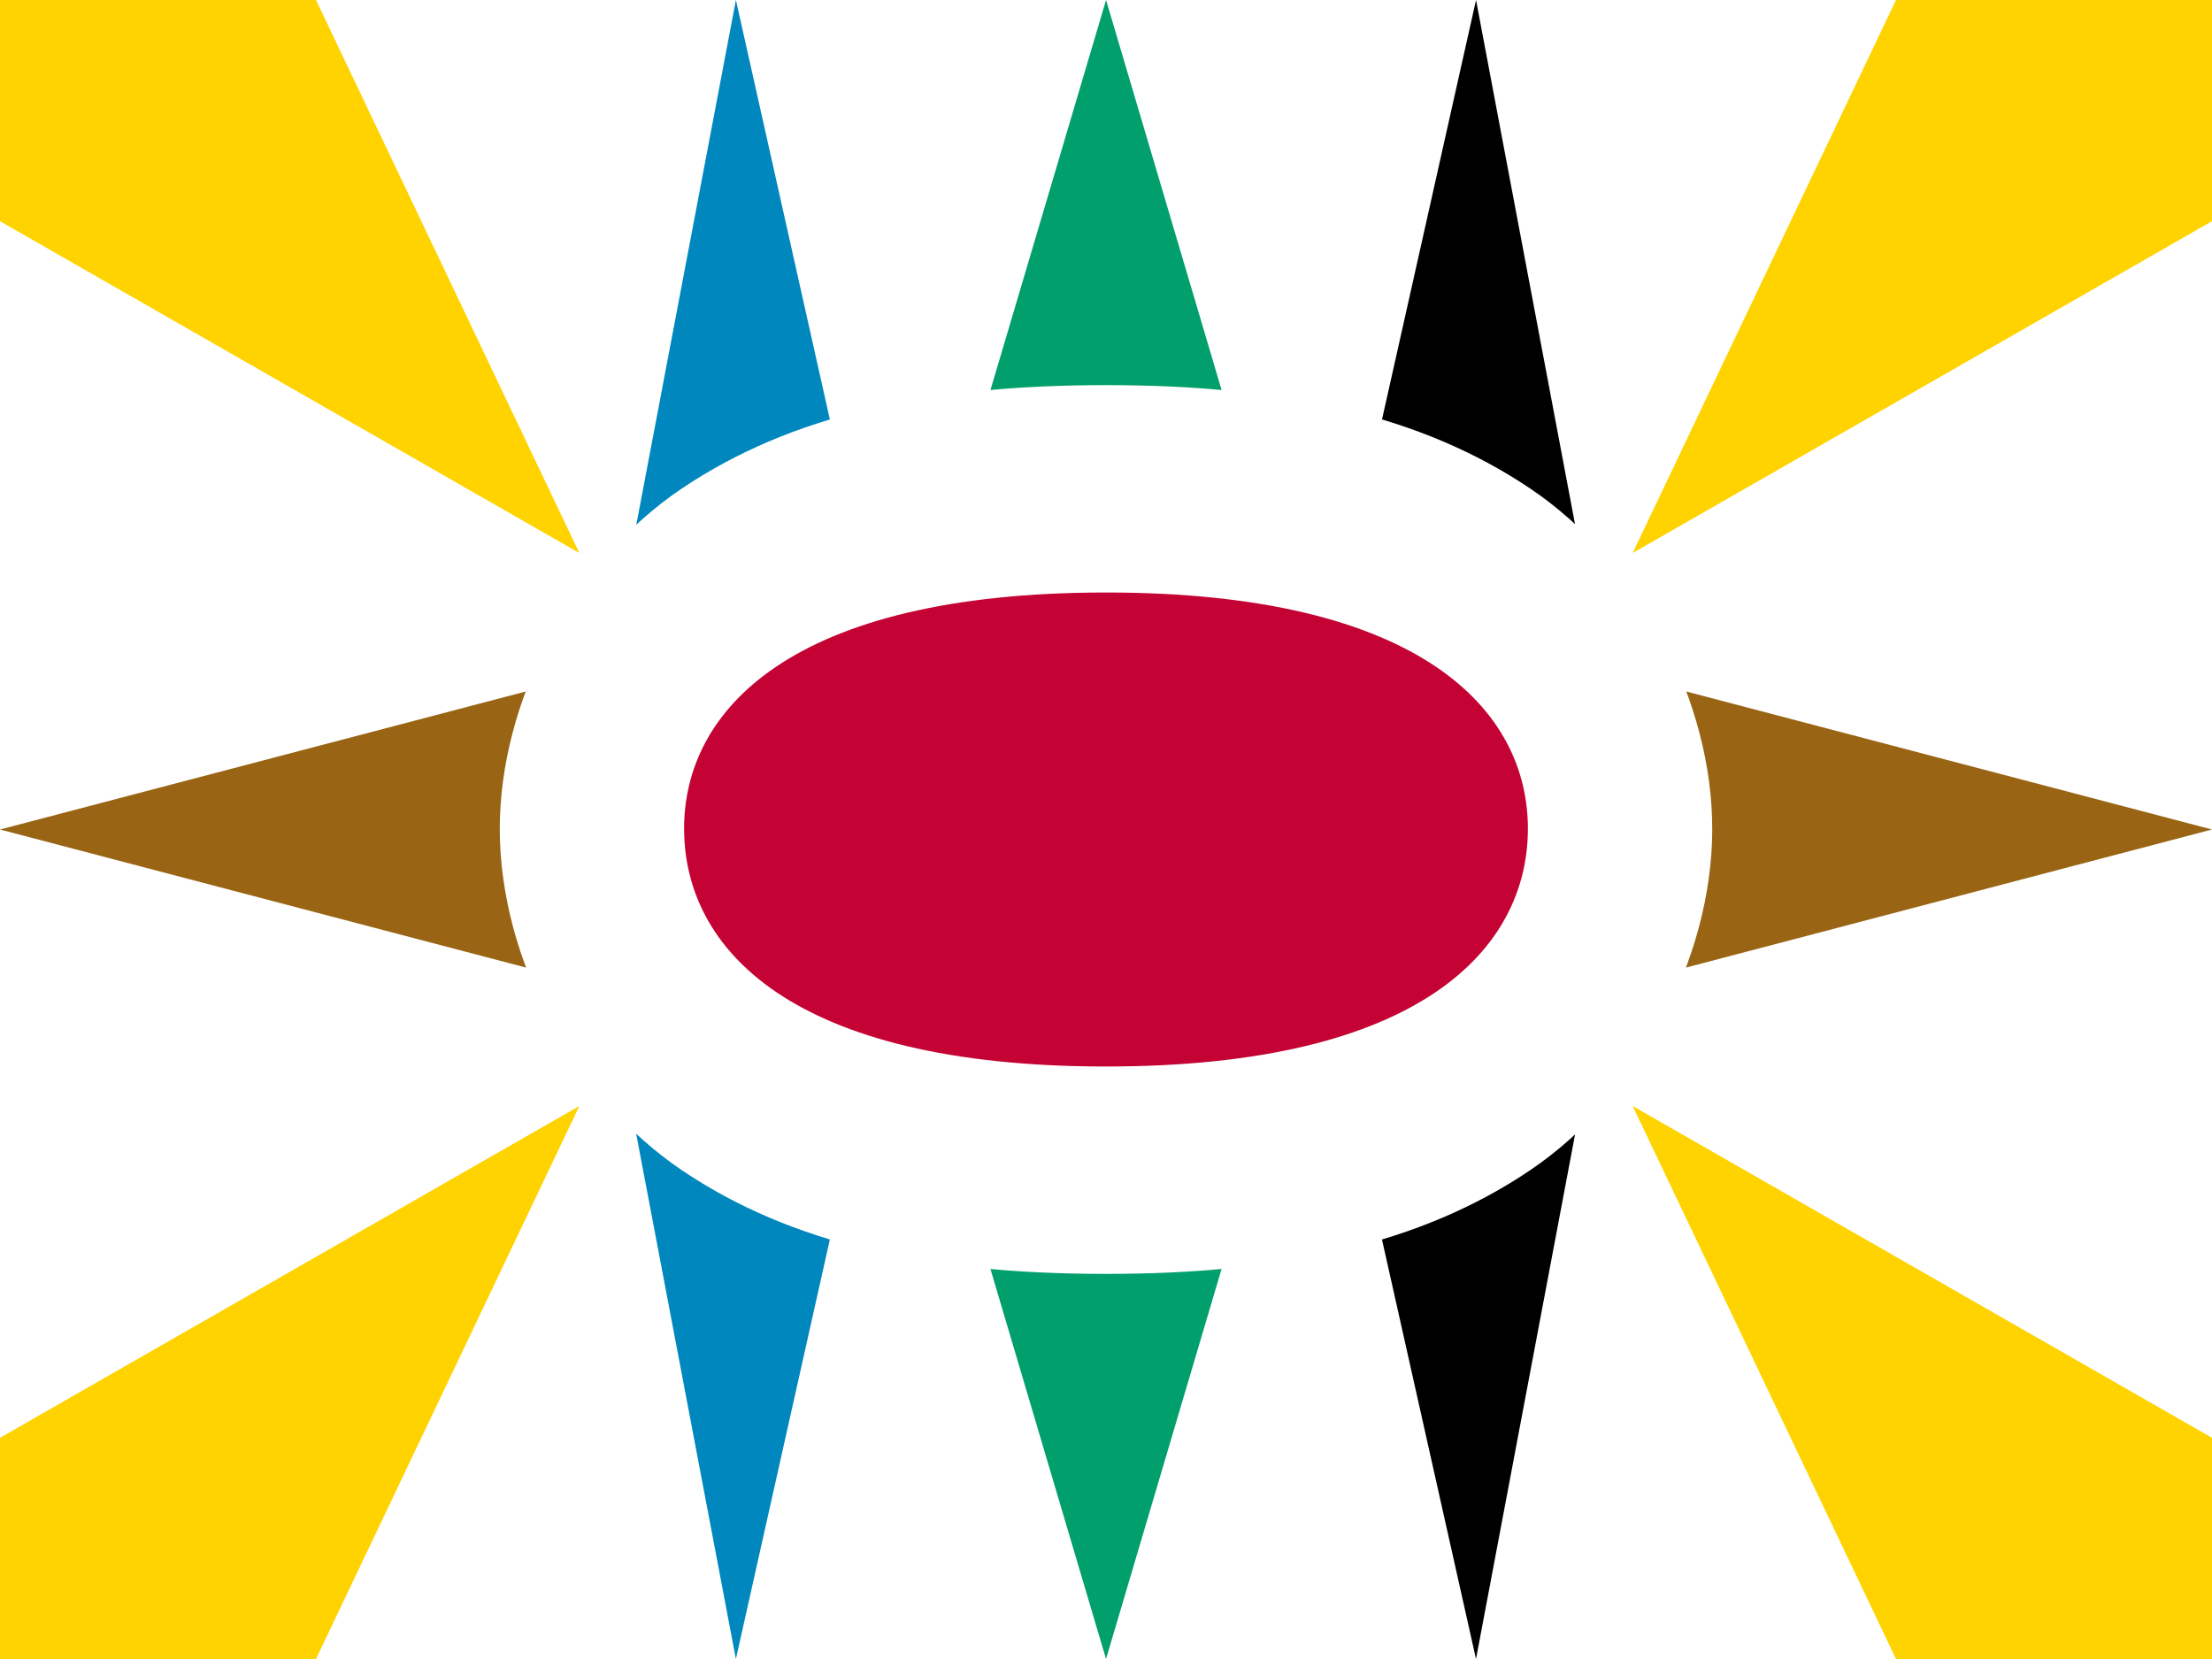
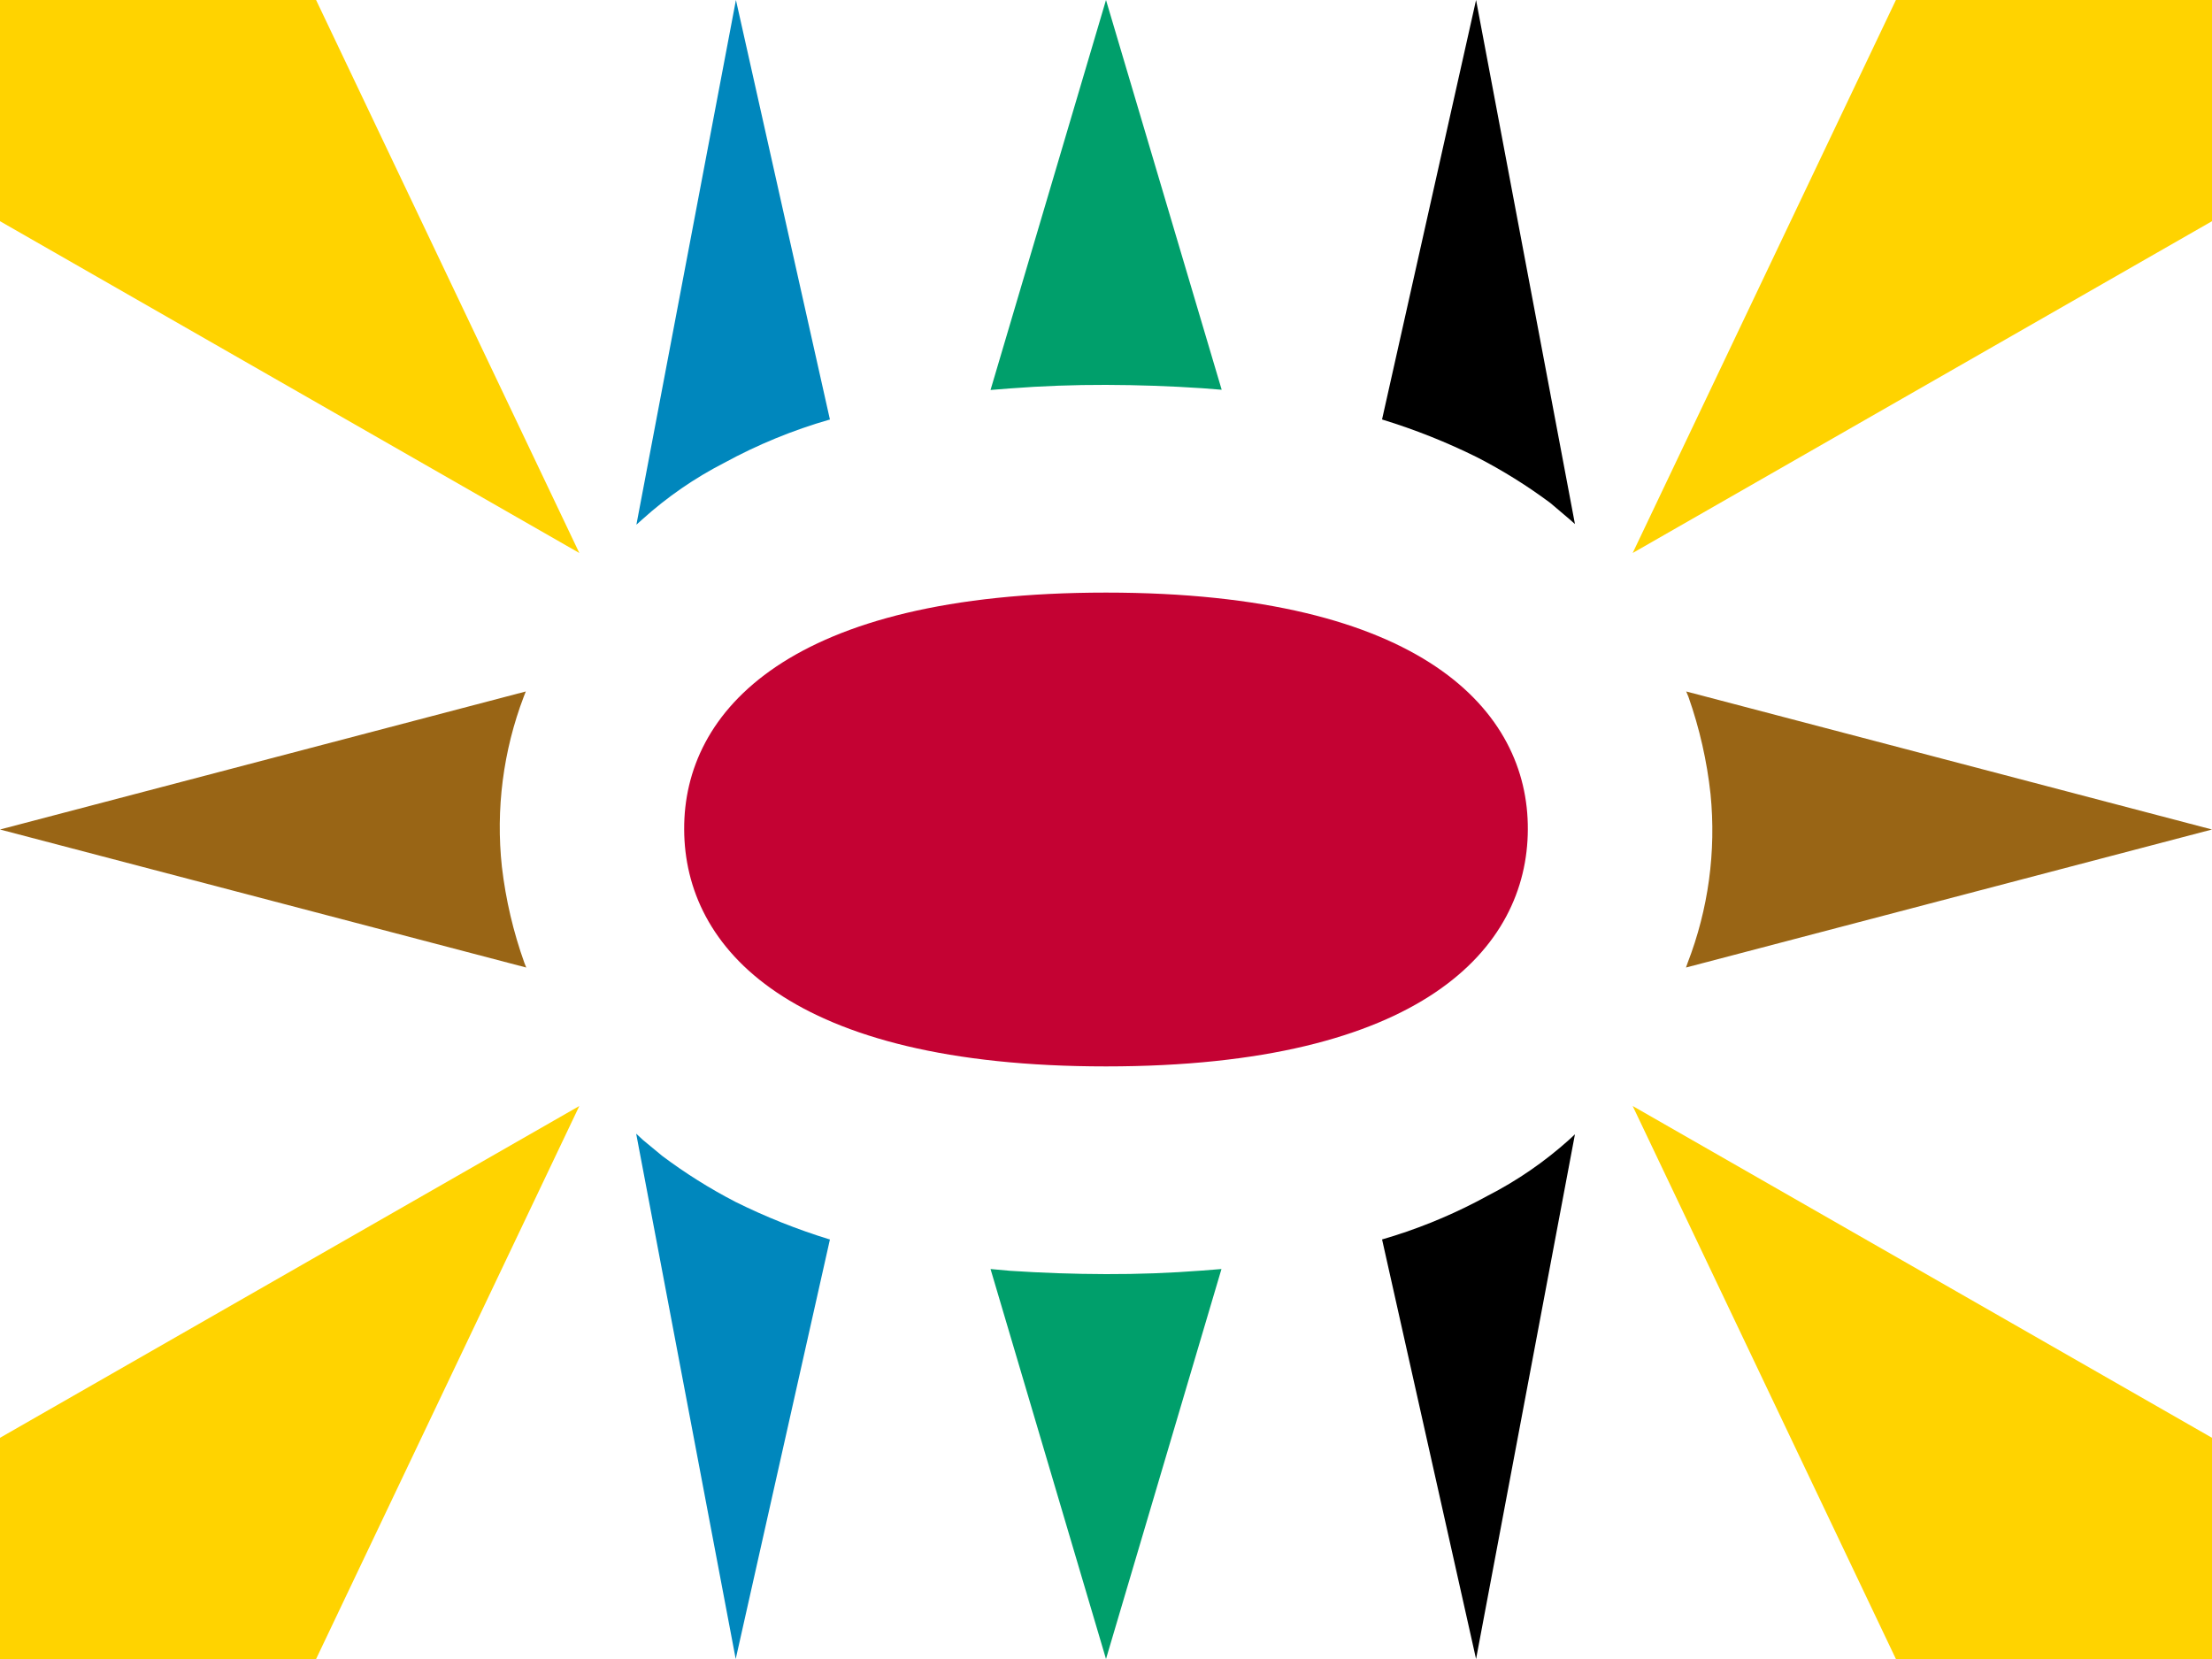
- <svg xmlns="http://www.w3.org/2000/svg" version="1.1" id="svg1" width="1000" height="750" viewBox="0 0 1000 750" xml:space="preserve">
-   <defs id="defs1">
-     <clipPath id="clipPath18" clipPathUnits="userSpaceOnUse">
-       <path style="clip-rule:evenodd" id="path16" d="M 0,1.2207e-4 H 1080 V 540 H 0 Z" />
-     </clipPath>
-     <clipPath id="clipPath36" clipPathUnits="userSpaceOnUse">
-       <path style="clip-rule:evenodd" id="path34" d="M -3.0518e-5,540 H 1080 V 6.1035e-5 H -6.1035e-5" />
-     </clipPath>
-     <clipPath id="clipPath46" clipPathUnits="userSpaceOnUse">
-       <path style="clip-rule:evenodd" id="path44" d="M -6.1035e-5,540 H 1080 V 6.1035e-5 H -6.1035e-5" />
-     </clipPath>
-     <clipPath id="c" clipPathUnits="userSpaceOnUse">
-       <path stroke-width=".265" d="M182 65c-.931 7.879-2.006 14.862-2 23 .037 50.12 20.351 93.802 53 110 32.649-16.198 52.963-59.88 53-110 .006-8.138-1.069-15.121-2-23-21.899 9.982-40.682 5.573-51 0-10.318 5.573-29.101 9.982-51 0z" id="path1" />
-     </clipPath>
-     <clipPath id="a" clipPathUnits="userSpaceOnUse">
-       <path stroke-width=".265" d="M48.154 17.198c-.246 2.085-.531 3.932-.529 6.085.01 13.261 5.385 24.819 14.023 29.104 8.638-4.286 14.013-15.843 14.023-29.104.002-2.153-.283-4.001-.529-6.085-5.794 2.641-10.764 1.475-13.494 0-2.73 1.475-7.7 2.641-13.494 0z" id="path2" />
-     </clipPath>
-   </defs>
-   <rect style="font-variation-settings:normal;vector-effect:none;fill:#ffffff;fill-opacity:1;stroke:none;stroke-width:6.681;stroke-linecap:butt;stroke-linejoin:miter;stroke-miterlimit:4;stroke-dasharray:none;stroke-dashoffset:0;stroke-opacity:1;-inkscape-stroke:none;paint-order:stroke fill markers;stop-color:#000000" id="rect2046" width="1000" height="750" x="0" y="0" rx="0" ry="0" />
-   <path style="fill:#ffd300;fill-opacity:1;stroke-width:9.02;stop-color:#000000" d="M 142.857,0 261.905,250 0,100 V 0 Z" id="path513" />
-   <path style="fill:#ffd300;fill-opacity:1;stroke-width:9.02;stop-color:#000000" d="M 857.143,0 738.095,250 1000,100 V 0 Z" id="path513-3" />
-   <path style="fill:#ffd300;fill-opacity:1;stroke-width:9.02;stop-color:#000000" d="M 142.857,750 261.905,500 0,650 V 750 Z" id="path513-3-6" />
-   <path style="fill:#ffd300;fill-opacity:1;stroke-width:9.02;stop-color:#000000" d="M 857.143,750 738.095,500 1000,650 V 750 Z" id="path513-3-7" />
-   <path id="path1927" style="fill:#009f6b;fill-opacity:1;stroke-width:9.02;stop-color:#000000" d="m 500.023,0 -52.256,176.323 c 2.922,-0.262 5.826,-0.537 8.805,-0.751 4.612,-0.33 9.294,-0.603 14.046,-0.82 4.753,-0.217 9.577,-0.38 14.473,-0.487 4.896,-0.107 9.866,-0.157 14.909,-0.157 5.043,0 10.013,0.05 14.909,0.157 4.896,0.107 9.72,0.27 14.473,0.487 4.753,0.217 9.434,0.49 14.046,0.82 2.987,0.214 5.898,0.492 8.828,0.754 z" />
-   <path id="path1924" style="fill:#0087bd;fill-opacity:1;stroke-width:9.02;stop-color:#000000" d="M 332.689,0 287.653,237.242 c 0.929,-0.863 1.854,-1.733 2.799,-2.574 1.409,-1.254 2.836,-2.481 4.281,-3.684 1.445,-1.203 2.906,-2.383 4.385,-3.534 1.479,-1.151 2.976,-2.273 4.489,-3.369 1.513,-1.096 3.042,-2.165 4.587,-3.204 1.545,-1.04 3.102,-2.06 4.671,-3.062 1.569,-1.001 3.152,-1.985 4.746,-2.948 1.594,-0.963 3.199,-1.905 4.818,-2.831 1.619,-0.925 3.249,-1.833 4.893,-2.721 1.644,-0.888 3.301,-1.76 4.971,-2.611 1.67,-0.851 3.353,-1.683 5.049,-2.498 1.696,-0.815 3.404,-1.613 5.127,-2.391 1.722,-0.779 3.459,-1.538 5.208,-2.281 1.749,-0.743 3.513,-1.468 5.29,-2.175 1.777,-0.708 3.566,-1.4 5.371,-2.073 1.805,-0.673 3.623,-1.328 5.456,-1.967 1.833,-0.638 3.682,-1.256 5.544,-1.86 1.862,-0.604 3.738,-1.191 5.628,-1.761 0.067,-0.02 0.135,-0.038 0.202,-0.059 z" />
-   <path id="path1930" style="fill:#000000;stroke-width:9.02;stop-color:#000000" d="M 667.285,0 624.782,189.624 c 0.084,0.025 0.17,0.048 0.254,0.073 1.891,0.57 3.767,1.158 5.628,1.761 1.862,0.604 3.711,1.222 5.544,1.86 1.833,0.638 3.651,1.294 5.456,1.967 1.805,0.673 3.594,1.365 5.371,2.073 1.777,0.708 3.54,1.432 5.29,2.175 1.749,0.743 3.486,1.503 5.208,2.281 1.722,0.779 3.431,1.577 5.127,2.391 1.696,0.815 3.379,1.646 5.049,2.498 1.67,0.851 3.327,1.723 4.971,2.611 1.644,0.888 3.274,1.795 4.893,2.721 1.619,0.926 3.224,1.868 4.818,2.831 1.594,0.963 3.177,1.947 4.746,2.948 1.569,1.001 3.126,2.022 4.671,3.062 1.545,1.04 3.074,2.108 4.587,3.204 1.513,1.096 3.01,2.218 4.489,3.369 1.479,1.151 2.94,2.33 4.385,3.534 1.445,1.203 2.872,2.43 4.281,3.684 0.838,0.745 1.656,1.519 2.48,2.281 z" />
-   <path id="path592-56" style="fill:#009f6b;fill-opacity:1;stroke-width:9.02;stop-color:#000000" d="M 447.754,573.673 500.013,750 552.246,573.673 c -2.929,0.263 -5.838,0.544 -8.825,0.758 -4.611,0.331 -9.291,0.603 -14.043,0.82 -4.752,0.218 -9.574,0.38 -14.469,0.487 -4.896,0.107 -9.866,0.161 -14.909,0.161 -5.043,0 -10.013,-0.054 -14.909,-0.161 -4.896,-0.107 -9.718,-0.27 -14.469,-0.487 -4.752,-0.218 -9.432,-0.489 -14.043,-0.82 -2.986,-0.214 -5.896,-0.495 -8.825,-0.758 z" />
-   <path id="path592-5-2" style="fill:#0087bd;fill-opacity:1;stroke-width:9.02;stop-color:#000000" d="M 287.594,512.516 332.679,750 375.166,560.325 c -0.052,-0.016 -0.105,-0.028 -0.156,-0.044 -1.889,-0.571 -3.762,-1.157 -5.622,-1.761 -1.86,-0.605 -3.706,-1.229 -5.537,-1.868 -1.831,-0.639 -3.65,-1.293 -5.452,-1.967 -1.803,-0.673 -3.59,-1.364 -5.365,-2.073 -1.775,-0.708 -3.539,-1.435 -5.286,-2.179 -1.748,-0.744 -3.481,-1.506 -5.202,-2.285 -1.721,-0.78 -3.427,-1.576 -5.12,-2.391 -1.694,-0.816 -3.375,-1.649 -5.042,-2.501 -1.668,-0.852 -3.322,-1.722 -4.964,-2.611 -1.642,-0.889 -3.273,-1.798 -4.889,-2.725 -1.616,-0.926 -3.22,-1.871 -4.811,-2.834 -1.591,-0.964 -3.169,-1.946 -4.736,-2.948 -1.567,-1.002 -3.122,-2.025 -4.665,-3.065 -1.543,-1.04 -3.07,-2.108 -4.58,-3.204 -1.51,-1.096 -3.003,-2.219 -4.479,-3.369 -1.476,-1.15 -2.934,-2.325 -4.375,-3.527 -1.441,-1.202 -2.862,-2.429 -4.268,-3.68 -1.02,-0.908 -2.02,-1.842 -3.021,-2.776 z" />
-   <path id="path592-5-3-9" style="fill:#000000;stroke-width:9.02;stop-color:#000000" d="M 624.762,560.347 667.272,750 712.054,512.834 c -0.887,0.823 -1.767,1.654 -2.669,2.457 -1.405,1.251 -2.827,2.479 -4.268,3.68 -1.441,1.202 -2.899,2.377 -4.375,3.527 -1.476,1.15 -2.969,2.273 -4.479,3.369 -1.51,1.096 -3.037,2.164 -4.58,3.204 -1.543,1.04 -3.098,2.063 -4.665,3.065 -1.567,1.002 -3.145,1.984 -4.736,2.948 -1.591,0.964 -3.195,1.908 -4.811,2.834 -1.616,0.926 -3.247,1.836 -4.889,2.725 -1.642,0.889 -3.296,1.759 -4.964,2.611 -1.668,0.852 -3.348,1.686 -5.042,2.501 -1.694,0.816 -3.4,1.612 -5.12,2.391 -1.721,0.78 -3.454,1.541 -5.202,2.285 -1.748,0.744 -3.511,1.471 -5.286,2.179 -1.775,0.708 -3.562,1.399 -5.365,2.073 -1.803,0.673 -3.621,1.328 -5.452,1.967 -1.831,0.639 -3.677,1.263 -5.537,1.868 -1.86,0.605 -3.733,1.191 -5.622,1.761 -0.075,0.023 -0.153,0.043 -0.228,0.066 z" />
-   <path id="path817" style="fill:#996515;fill-opacity:1;stroke-width:9.02;stop-color:#000000" d="M 237.682,312.609 0,375 237.852,437.435 c -0.253,-0.674 -0.523,-1.342 -0.768,-2.018 -0.648,-1.782 -1.268,-3.57 -1.862,-5.365 -0.594,-1.795 -1.162,-3.596 -1.702,-5.402 -0.54,-1.805 -1.055,-3.613 -1.54,-5.427 -0.485,-1.814 -0.942,-3.633 -1.37,-5.453 -0.429,-1.82 -0.83,-3.643 -1.201,-5.468 -0.372,-1.825 -0.712,-3.651 -1.025,-5.479 -0.314,-1.827 -0.598,-3.655 -0.853,-5.482 -0.254,-1.828 -0.479,-3.656 -0.674,-5.482 -0.194,-1.826 -0.358,-3.649 -0.492,-5.471 -0.133,-1.822 -0.238,-3.64 -0.309,-5.457 -0.071,-1.816 -0.112,-3.63 -0.12,-5.438 -0.009,-1.829 0.016,-3.664 0.072,-5.5 0.056,-1.837 0.144,-3.677 0.264,-5.519 0.12,-1.842 0.27,-3.685 0.452,-5.53 0.182,-1.845 0.398,-3.691 0.641,-5.537 0.244,-1.846 0.516,-3.692 0.82,-5.537 0.304,-1.845 0.639,-3.688 1.003,-5.53 0.364,-1.842 0.756,-3.685 1.178,-5.522 0.422,-1.837 0.875,-3.67 1.354,-5.5 0.479,-1.83 0.988,-3.654 1.523,-5.475 0.536,-1.821 1.098,-3.64 1.689,-5.449 0.591,-1.81 1.21,-3.613 1.855,-5.409 0.286,-0.796 0.599,-1.584 0.895,-2.377 z" />
-   <path id="path819" style="fill:#996515;fill-opacity:1;stroke-width:9.02;stop-color:#000000" d="M 762.152,437.435 1000,375 762.318,312.609 c 0.297,0.793 0.609,1.581 0.895,2.377 0.645,1.796 1.264,3.599 1.855,5.409 0.591,1.81 1.154,3.628 1.689,5.449 0.536,1.821 1.044,3.645 1.523,5.475 0.479,1.83 0.932,3.663 1.354,5.5 0.422,1.837 0.815,3.68 1.178,5.522 0.363,1.842 0.698,3.685 1.003,5.53 0.304,1.845 0.576,3.691 0.82,5.537 0.244,1.846 0.459,3.692 0.641,5.537 0.182,1.845 0.333,3.688 0.452,5.53 0.12,1.842 0.208,3.682 0.264,5.519 0.057,1.837 0.08,3.671 0.072,5.5 -0.006,1.808 -0.05,3.622 -0.12,5.438 -0.072,1.816 -0.176,3.634 -0.309,5.457 -0.134,1.822 -0.297,3.645 -0.491,5.471 -0.195,1.826 -0.42,3.655 -0.674,5.482 -0.254,1.828 -0.539,3.655 -0.853,5.482 -0.314,1.827 -0.654,3.654 -1.025,5.479 -0.372,1.825 -0.772,3.647 -1.201,5.468 -0.429,1.82 -0.886,3.639 -1.37,5.453 -0.485,1.814 -1,3.622 -1.54,5.427 -0.54,1.805 -1.105,3.607 -1.699,5.402 -0.595,1.795 -1.218,3.583 -1.865,5.365 -0.245,0.675 -0.512,1.345 -0.765,2.018 z" />
-   <path style="color:#000000;fill:#c40233;stroke-width:176.776;-inkscape-stroke:none;paint-order:stroke fill markers" d="m 690.73,375 c -0.253,53.571 -47.873,107.143 -190.73,107.143 -142.857,0 -190.476,-53.571 -190.73,-107.143 -0.253,-53.571 47.873,-107.143 190.73,-107.143 142.857,0 190.983,53.571 190.73,107.143 z" id="path1488" />
+ <svg xmlns="http://www.w3.org/2000/svg" xml:space="preserve" width="1000" height="750" viewBox="0 0 1000 750">
+   <rect width="1000" height="750" rx="0" ry="0" style="font-variation-settings:normal;vector-effect:none;fill:#fff;fill-opacity:1;stroke:none;stroke-width:6.681;stroke-linecap:butt;stroke-linejoin:miter;stroke-miterlimit:4;stroke-dasharray:none;stroke-dashoffset:0;stroke-opacity:1;-inkscape-stroke:none;paint-order:stroke fill markers;stop-color:#000" />
+   <path d="m142.9 0 119 250L0 100V0ZM857.1 0l-119 250L1000 100V0ZM142.9 750l119-250L0 650v100ZM857.1 750l-119-250L1000 650v100Z" style="fill:#ffd300;fill-opacity:1;stroke-width:9.02;stop-color:#000" />
+   <path d="m500 0-52.2 176.3 8.8-.7A545 545 0 0 1 500 174a682 682 0 0 1 43.4 1.5l8.9.7z" style="fill:#009f6b;fill-opacity:1;stroke-width:9.02;stop-color:#000" />
+   <path d="m332.7 0-45 237.2 2.8-2.5a173 173 0 0 1 36.8-25.4 235 235 0 0 1 47.7-19.6h.2z" style="fill:#0087bd;fill-opacity:1;stroke-width:9.02;stop-color:#000" />
+   <path d="m667.3 0-42.5 189.6.2.1a283 283 0 0 1 42.7 17 236 236 0 0 1 33.2 20.7l8.6 7.3 2.5 2.2z" style="fill:#000;stroke-width:9.02;stop-color:#000" />
+   <path d="M447.8 573.7 500 750l52.2-176.3-8.8.7A544 544 0 0 1 500 576a681 681 0 0 1-43.4-1.5z" style="fill:#009f6b;fill-opacity:1;stroke-width:9.02;stop-color:#000" />
+   <path d="m287.6 512.5 45 237.5 42.6-189.7h-.2a282 282 0 0 1-42.6-17 235 235 0 0 1-33.1-20.8l-8.7-7.2z" style="fill:#0087bd;fill-opacity:1;stroke-width:9.02;stop-color:#000" />
+   <path d="M624.8 560.3 667.3 750 712 512.8l-2.7 2.5a173 173 0 0 1-36.8 25.3 235 235 0 0 1-42 18l-5.6 1.7z" style="fill:#000;stroke-width:9.02;stop-color:#000" />
+   <path d="M237.7 312.6 0 375l237.9 62.4-.8-2a197 197 0 0 1-10.2-43.5 166 166 0 0 1 9.9-77zM762.2 437.4 1000 375l-237.7-62.4 1 2.4a196 196 0 0 1 10 44 166 166 0 0 1-10.4 76.4z" style="fill:#996515;fill-opacity:1;stroke-width:9.02;stop-color:#000" />
+   <path d="M690.7 375c-.2 53.6-47.8 107.1-190.7 107.1S309.5 428.6 309.3 375C309 321.4 357 267.9 500 267.9S691 321.4 690.7 375" style="color:#000;fill:#c40233;stroke-width:176.776;-inkscape-stroke:none;paint-order:stroke fill markers" />
</svg>
